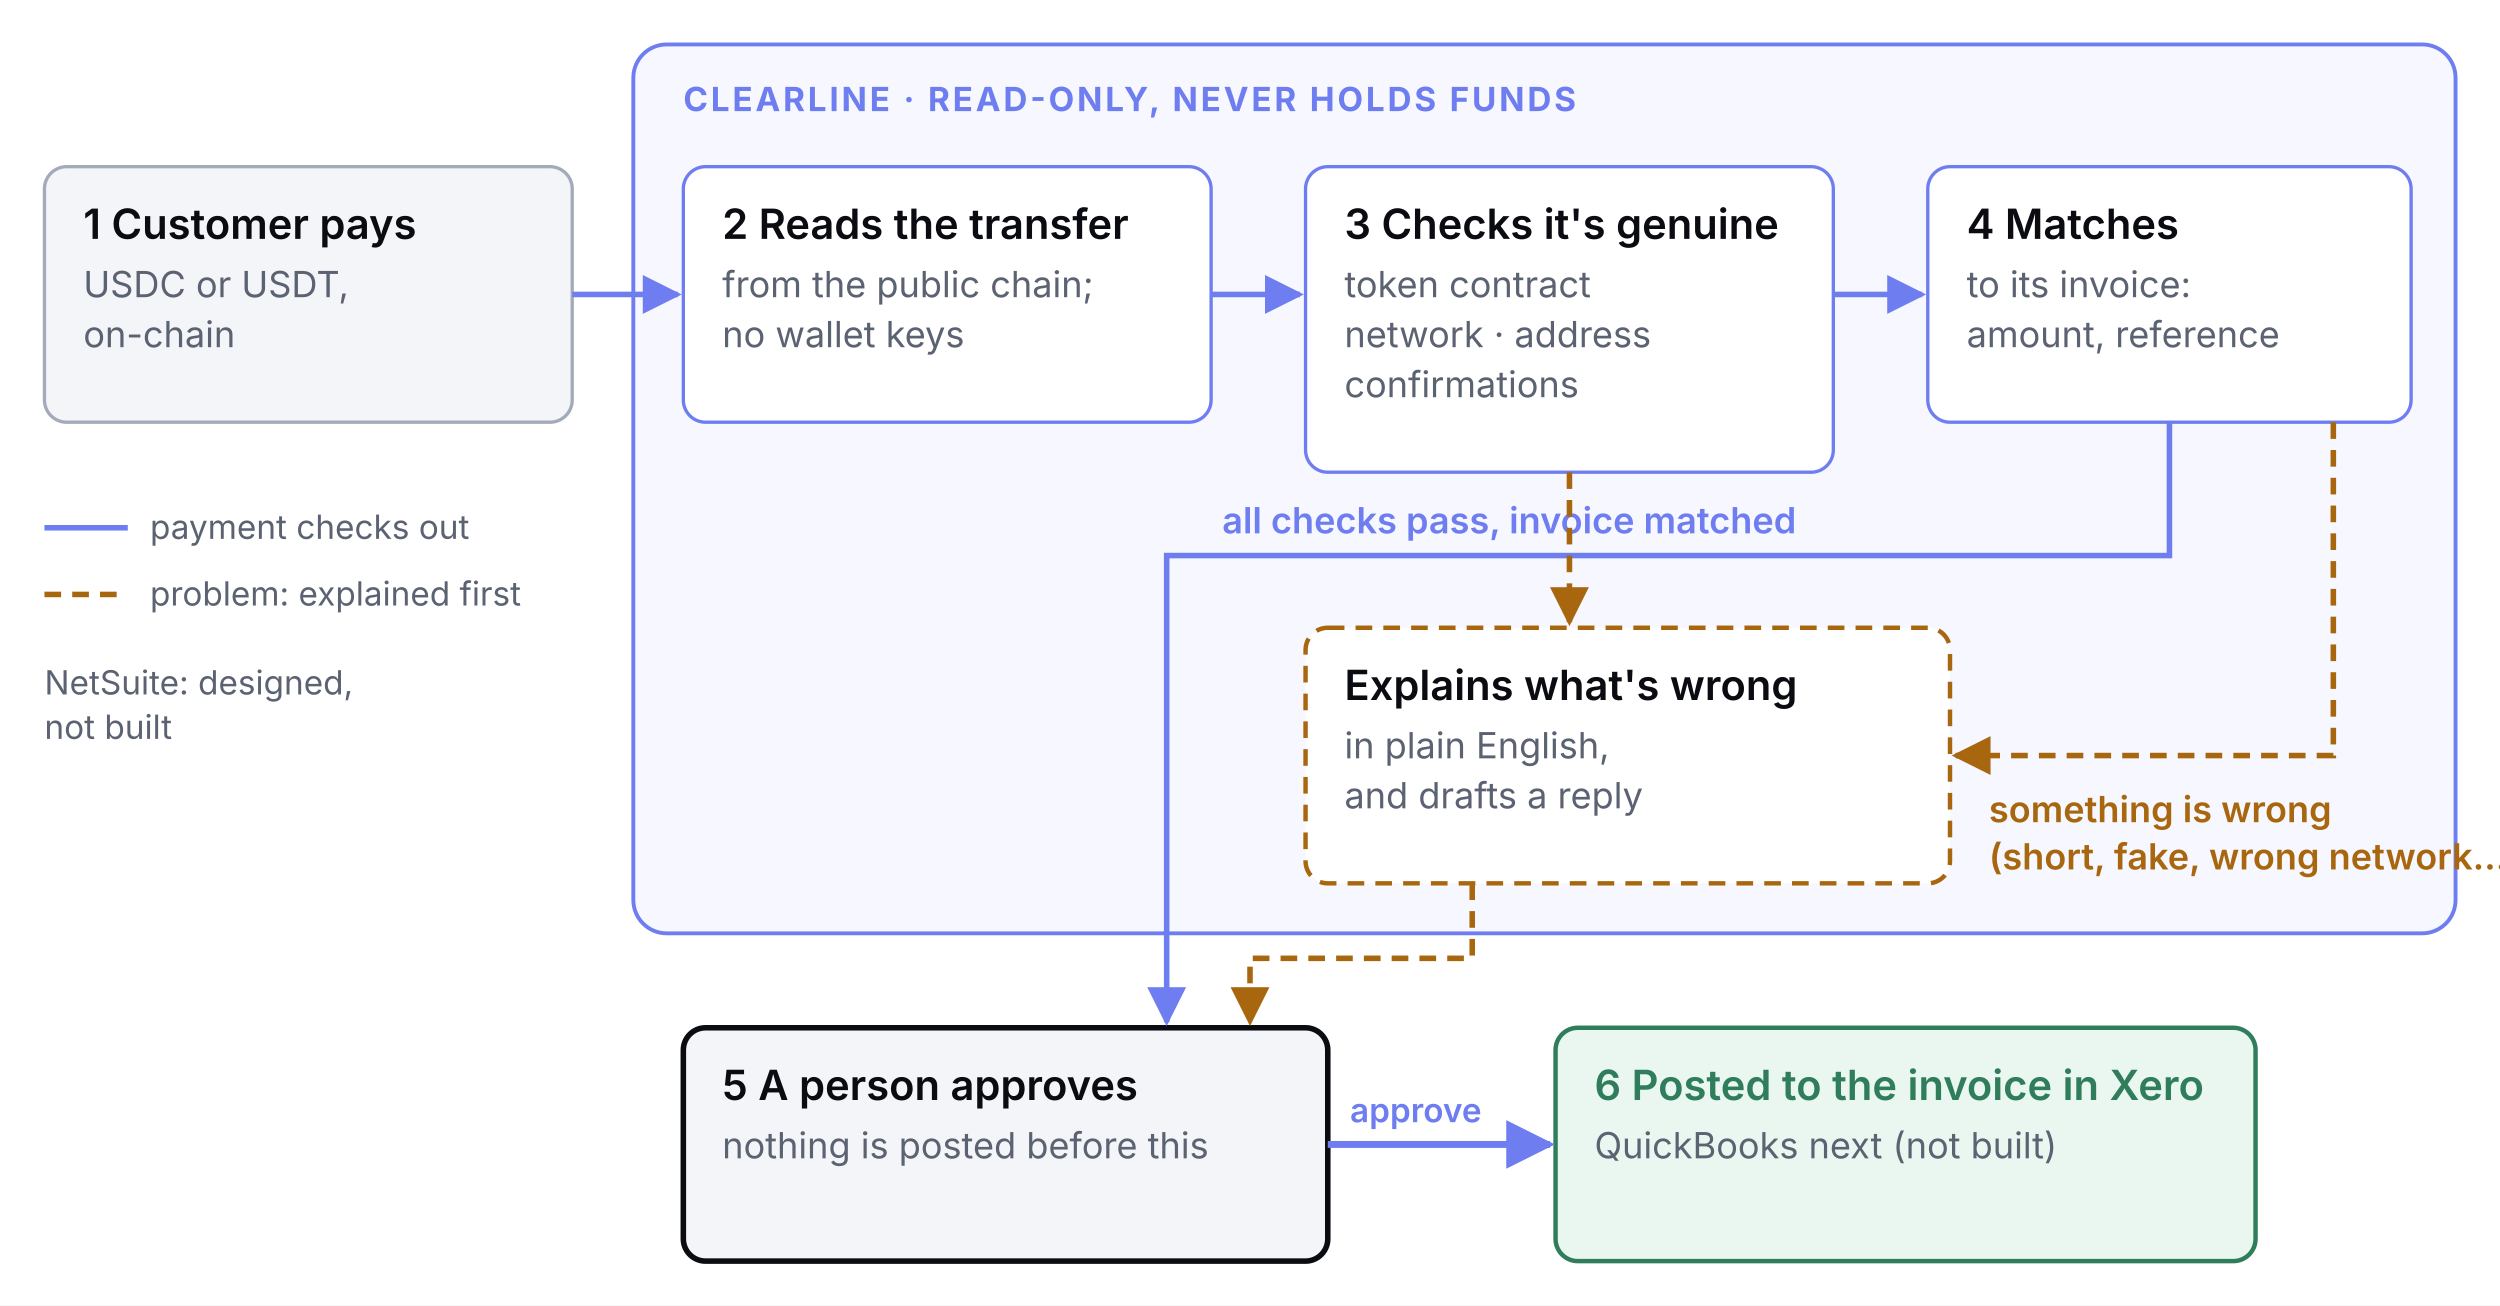
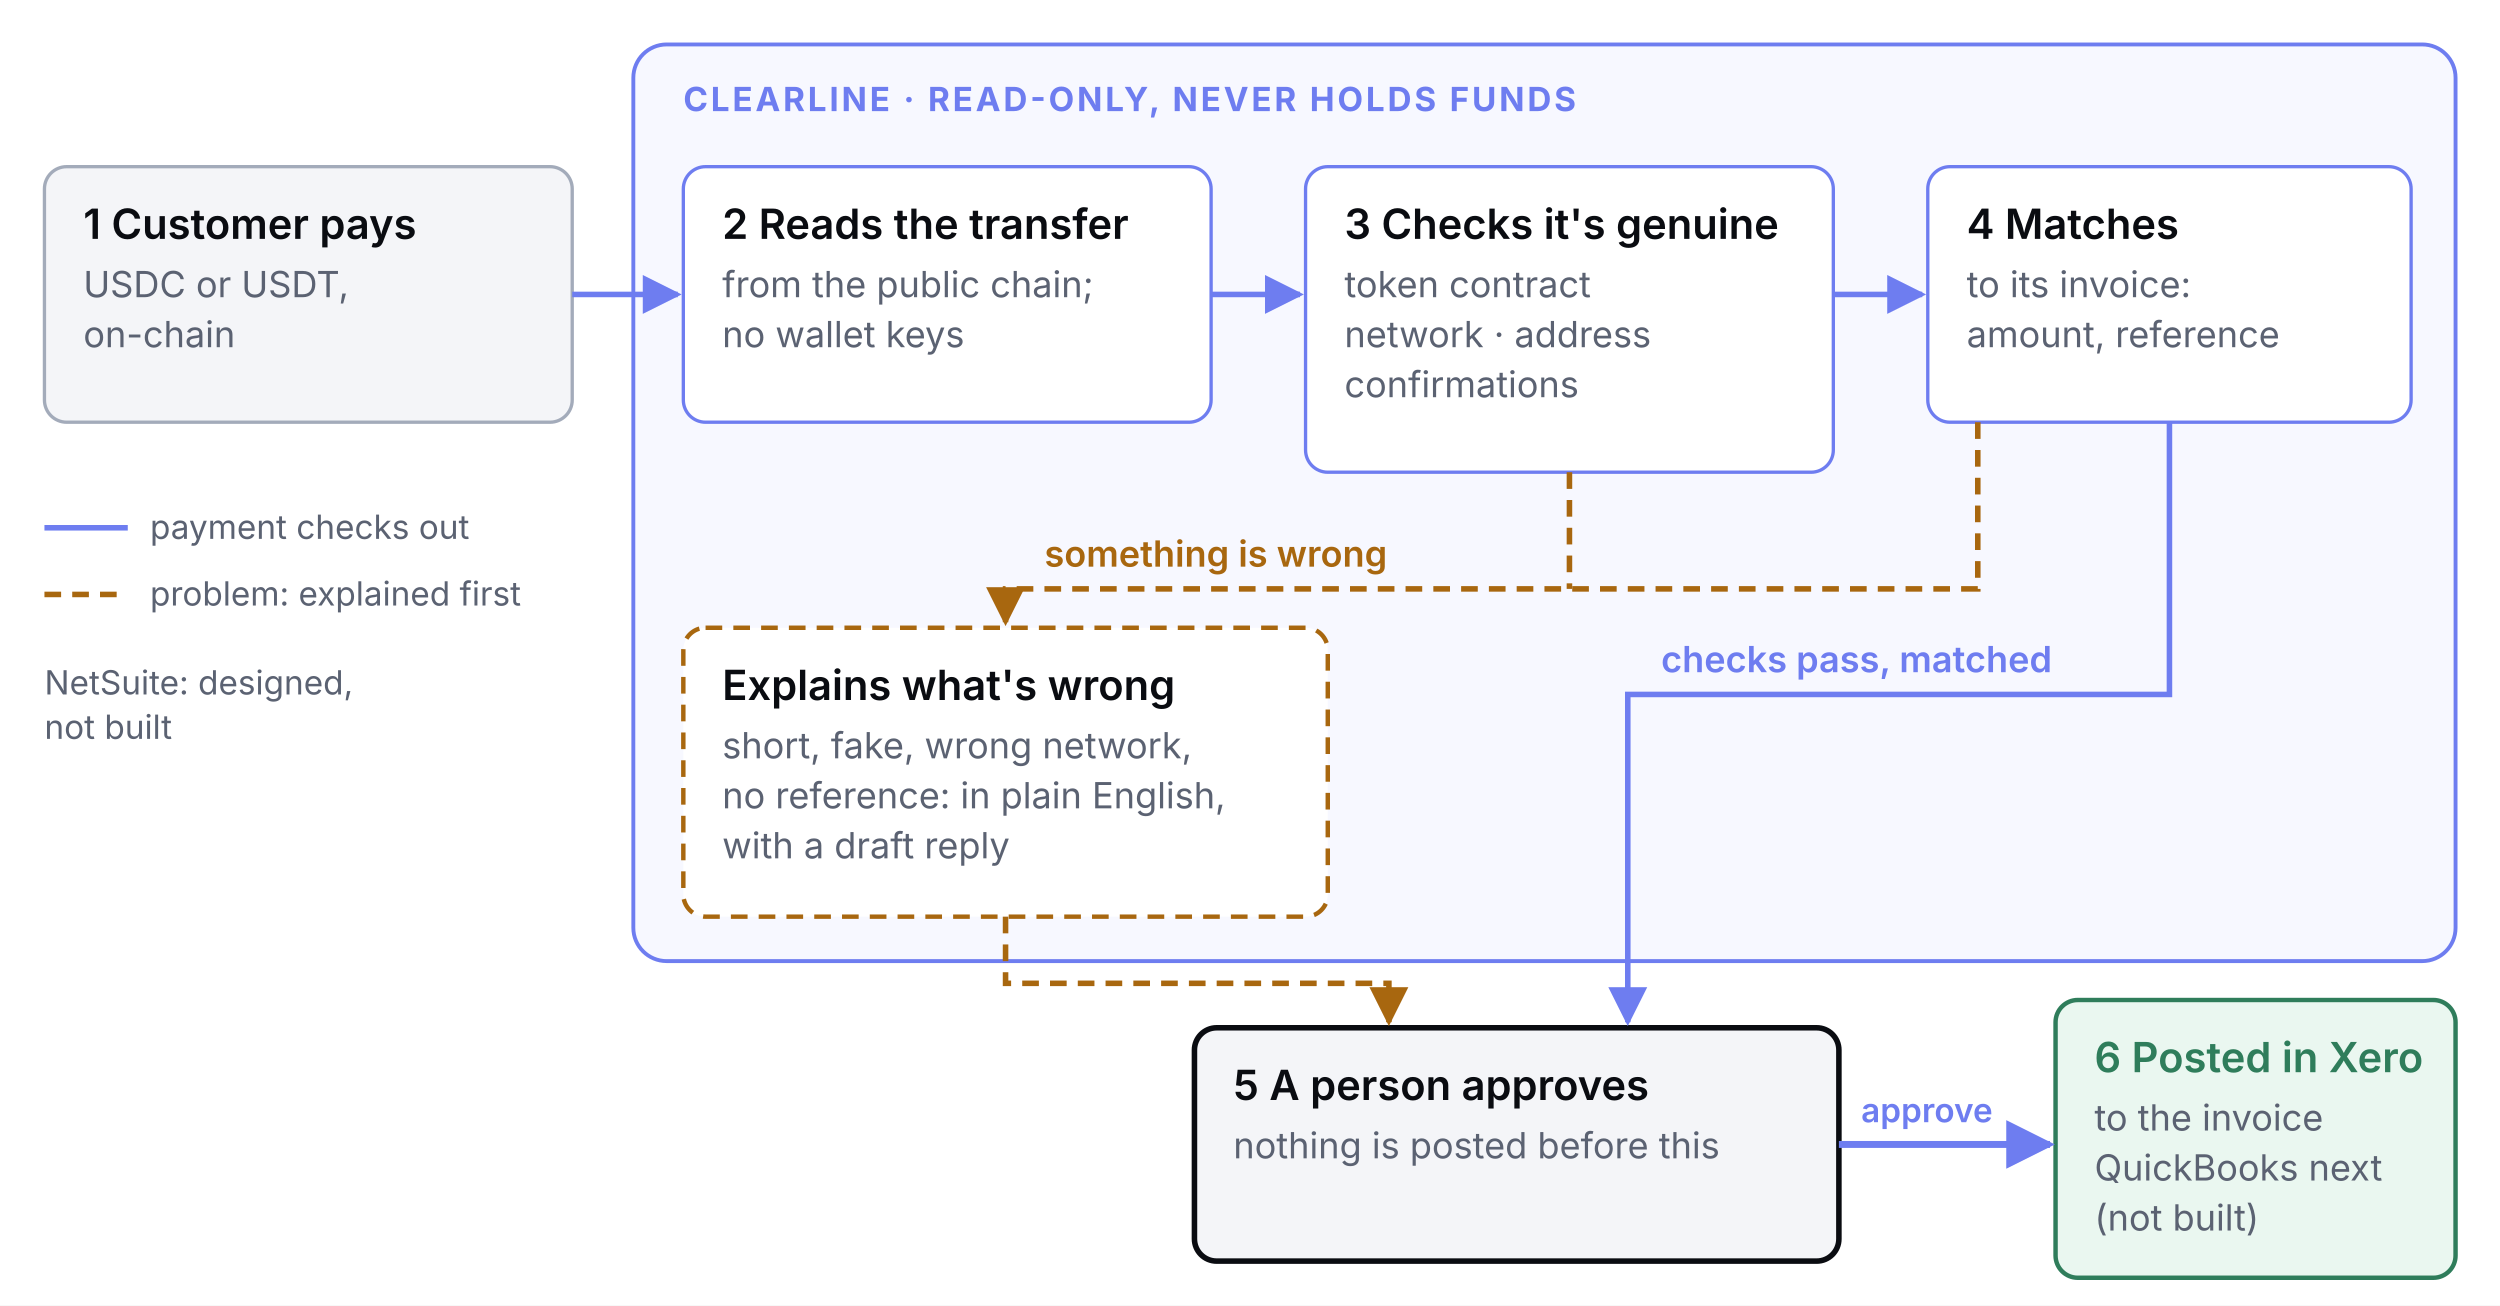
<svg xmlns="http://www.w3.org/2000/svg" width="900" height="470" viewBox="0 0 900 470" font-family="Inter, sans-serif" role="img" aria-labelledby="t d">
  <defs>
    <marker id="m" viewBox="0 0 10 10" refX="9" refY="5" markerWidth="7" markerHeight="7" orient="auto">
      <path d="M0,0 L10,5 L0,10 z" fill="#6e7df0" />
    </marker>
    <marker id="w" viewBox="0 0 10 10" refX="9" refY="5" markerWidth="7" markerHeight="7" orient="auto">
      <path d="M0,0 L10,5 L0,10 z" fill="#a8670f" />
    </marker>
    <marker id="g" viewBox="0 0 10 10" refX="9" refY="5" markerWidth="7" markerHeight="7" orient="auto">
      <path d="M0,0 L10,5 L0,10 z" fill="#5b6272" />
    </marker>
  </defs>
  <rect width="900" height="470" fill="#ffffff" />
-   <rect x="228" y="16" width="656" height="320" rx="12" fill="#f7f8ff" stroke="#6e7df0" stroke-width="1.4" />
+   <rect x="228" y="16" width="656" height="330" rx="12" fill="#f7f8ff" stroke="#6e7df0" stroke-width="1.4" />
  <text x="246" y="40" font-size="12" font-weight="700" fill="#6e7df0" letter-spacing="1">CLEARLINE · READ-ONLY, NEVER HOLDS FUNDS</text>
  <rect x="16" y="60" width="190" height="92" rx="8" fill="#f4f5f8" stroke="#a3abba" stroke-width="1.2" />
  <text x="30" y="86" font-size="15" font-weight="600" fill="#0a0c11">1 Customer pays</text>
  <text x="30" y="107" font-size="13" fill="#5b6272">USDC or USDT,</text>
  <text x="30" y="125" font-size="13" fill="#5b6272">on-chain</text>
  <rect x="246" y="60" width="190" height="92" rx="8" fill="#ffffff" stroke="#6e7df0" stroke-width="1.2" />
  <text x="260" y="86" font-size="15" font-weight="600" fill="#0a0c11">2 Reads the transfer</text>
  <text x="260" y="107" font-size="13" fill="#5b6272">from the public chain;</text>
  <text x="260" y="125" font-size="13" fill="#5b6272">no wallet keys</text>
  <rect x="470" y="60" width="190" height="110" rx="8" fill="#ffffff" stroke="#6e7df0" stroke-width="1.2" />
  <text x="484" y="86" font-size="15" font-weight="600" fill="#0a0c11">3 Checks it's genuine</text>
  <text x="484" y="107" font-size="13" fill="#5b6272">token contract</text>
  <text x="484" y="125" font-size="13" fill="#5b6272">network · address</text>
  <text x="484" y="143" font-size="13" fill="#5b6272">confirmations</text>
  <rect x="694" y="60" width="174" height="92" rx="8" fill="#ffffff" stroke="#6e7df0" stroke-width="1.2" />
  <text x="708" y="86" font-size="15" font-weight="600" fill="#0a0c11">4 Matches</text>
  <text x="708" y="107" font-size="13" fill="#5b6272">to its invoice:</text>
  <text x="708" y="125" font-size="13" fill="#5b6272">amount, reference</text>
-   <rect x="470" y="226" width="232" height="92" rx="8" fill="#ffffff" stroke="#a8670f" stroke-width="1.6" stroke-dasharray="6 4" />
-   <text x="484" y="252" font-size="15" font-weight="600" fill="#0a0c11">Explains what's wrong</text>
-   <text x="484" y="273" font-size="13" fill="#5b6272">in plain English,</text>
-   <text x="484" y="291" font-size="13" fill="#5b6272">and drafts a reply</text>
-   <rect x="246" y="370" width="232" height="84" rx="8" fill="#f4f5f8" stroke="#0a0c11" stroke-width="2" />
-   <text x="260" y="396" font-size="15" font-weight="600" fill="#0a0c11">5 A person approves</text>
-   <text x="260" y="417" font-size="13" fill="#5b6272">nothing is posted before this</text>
-   <rect x="560" y="370" width="252" height="84" rx="8" fill="#eaf7f0" stroke="#2f7d5b" stroke-width="1.6" />
-   <text x="574" y="396" font-size="15" font-weight="600" fill="#2f7d5b">6 Posted to the invoice in Xero</text>
-   <text x="574" y="417" font-size="13" fill="#5b6272">QuickBooks next (not built)</text>
+   <rect x="246" y="226" width="232" height="104" rx="8" fill="#ffffff" stroke="#a8670f" stroke-width="1.6" stroke-dasharray="6 4" />
+   <text x="260" y="252" font-size="15" font-weight="600" fill="#0a0c11">Explains what's wrong</text>
+   <text x="260" y="273" font-size="13" fill="#5b6272">short, fake, wrong network,</text>
+   <text x="260" y="291" font-size="13" fill="#5b6272">no reference: in plain English,</text>
+   <text x="260" y="309" font-size="13" fill="#5b6272">with a draft reply</text>
+   <rect x="430" y="370" width="232" height="84" rx="8" fill="#f4f5f8" stroke="#0a0c11" stroke-width="2" />
+   <text x="444" y="396" font-size="15" font-weight="600" fill="#0a0c11">5 A person approves</text>
+   <text x="444" y="417" font-size="13" fill="#5b6272">nothing is posted before this</text>
+   <rect x="740" y="360" width="144" height="100" rx="8" fill="#eaf7f0" stroke="#2f7d5b" stroke-width="1.6" />
+   <text x="754" y="386" font-size="15" font-weight="600" fill="#2f7d5b">6 Posted in Xero</text>
+   <text x="754" y="407" font-size="13" fill="#5b6272">to the invoice</text>
+   <text x="754" y="425" font-size="13" fill="#5b6272">QuickBooks next</text>
+   <text x="754" y="443" font-size="13" fill="#5b6272">(not built)</text>
  <polyline points="206,106 244,106" fill="none" stroke="#6e7df0" stroke-width="2" marker-end="url(#m)" />
  <polyline points="436,106 468,106" fill="none" stroke="#6e7df0" stroke-width="2" marker-end="url(#m)" />
  <polyline points="660,106 692,106" fill="none" stroke="#6e7df0" stroke-width="2" marker-end="url(#m)" />
-   <polyline points="781,152 781,200 420,200 420,368" fill="none" stroke="#6e7df0" stroke-width="2" marker-end="url(#m)" />
-   <text x="440" y="192" font-size="13" font-weight="600" fill="#6e7df0">all checks pass, invoice matched</text>
-   <polyline points="565,170 565,224" fill="none" stroke="#a8670f" stroke-width="2" stroke-dasharray="6 4" marker-end="url(#w)" />
-   <polyline points="840,152 840,272 704,272" fill="none" stroke="#a8670f" stroke-width="2" stroke-dasharray="6 4" marker-end="url(#w)" />
-   <text x="716" y="296" font-size="13" font-weight="600" fill="#a8670f">something is wrong</text>
-   <text x="716" y="313" font-size="13" font-weight="600" fill="#a8670f">(short, fake, wrong network…)</text>
-   <polyline points="530,318 530,345 450,345 450,368" fill="none" stroke="#a8670f" stroke-width="2" stroke-dasharray="6 4" marker-end="url(#w)" />
-   <polyline points="478,412 558,412" fill="none" stroke="#6e7df0" stroke-width="2.5" marker-end="url(#m)" />
-   <text x="486" y="404" font-size="12" font-weight="600" fill="#6e7df0">approve</text>
+   <polyline points="781,152 781,250 586,250 586,368" fill="none" stroke="#6e7df0" stroke-width="2" marker-end="url(#m)" />
+   <text x="598" y="242" font-size="13" font-weight="600" fill="#6e7df0">checks pass, matched</text>
+   <polyline points="565,170 565,212" fill="none" stroke="#a8670f" stroke-width="2" stroke-dasharray="6 4" />
+   <polyline points="712,152 712,212 362,212 362,224" fill="none" stroke="#a8670f" stroke-width="2" stroke-dasharray="6 4" marker-end="url(#w)" />
+   <text x="376" y="204" font-size="13" font-weight="600" fill="#a8670f">something is wrong</text>
+   <polyline points="362,330 362,354 500,354 500,368" fill="none" stroke="#a8670f" stroke-width="2" stroke-dasharray="6 4" marker-end="url(#w)" />
+   <polyline points="662,412 738,412" fill="none" stroke="#6e7df0" stroke-width="2.5" marker-end="url(#m)" />
+   <text x="670" y="404" font-size="12" font-weight="600" fill="#6e7df0">approve</text>
  <g font-size="12" fill="#5b6272">
    <line x1="16" y1="190" x2="46" y2="190" stroke="#6e7df0" stroke-width="2" />
    <text x="54" y="194">payment checks out</text>
    <line x1="16" y1="214" x2="46" y2="214" stroke="#a8670f" stroke-width="2" stroke-dasharray="6 4" />
    <text x="54" y="218">problem: explained first</text>
    <text x="16" y="250">NetSuite: designed,</text>
    <text x="16" y="266">not built</text>
  </g>
</svg>
